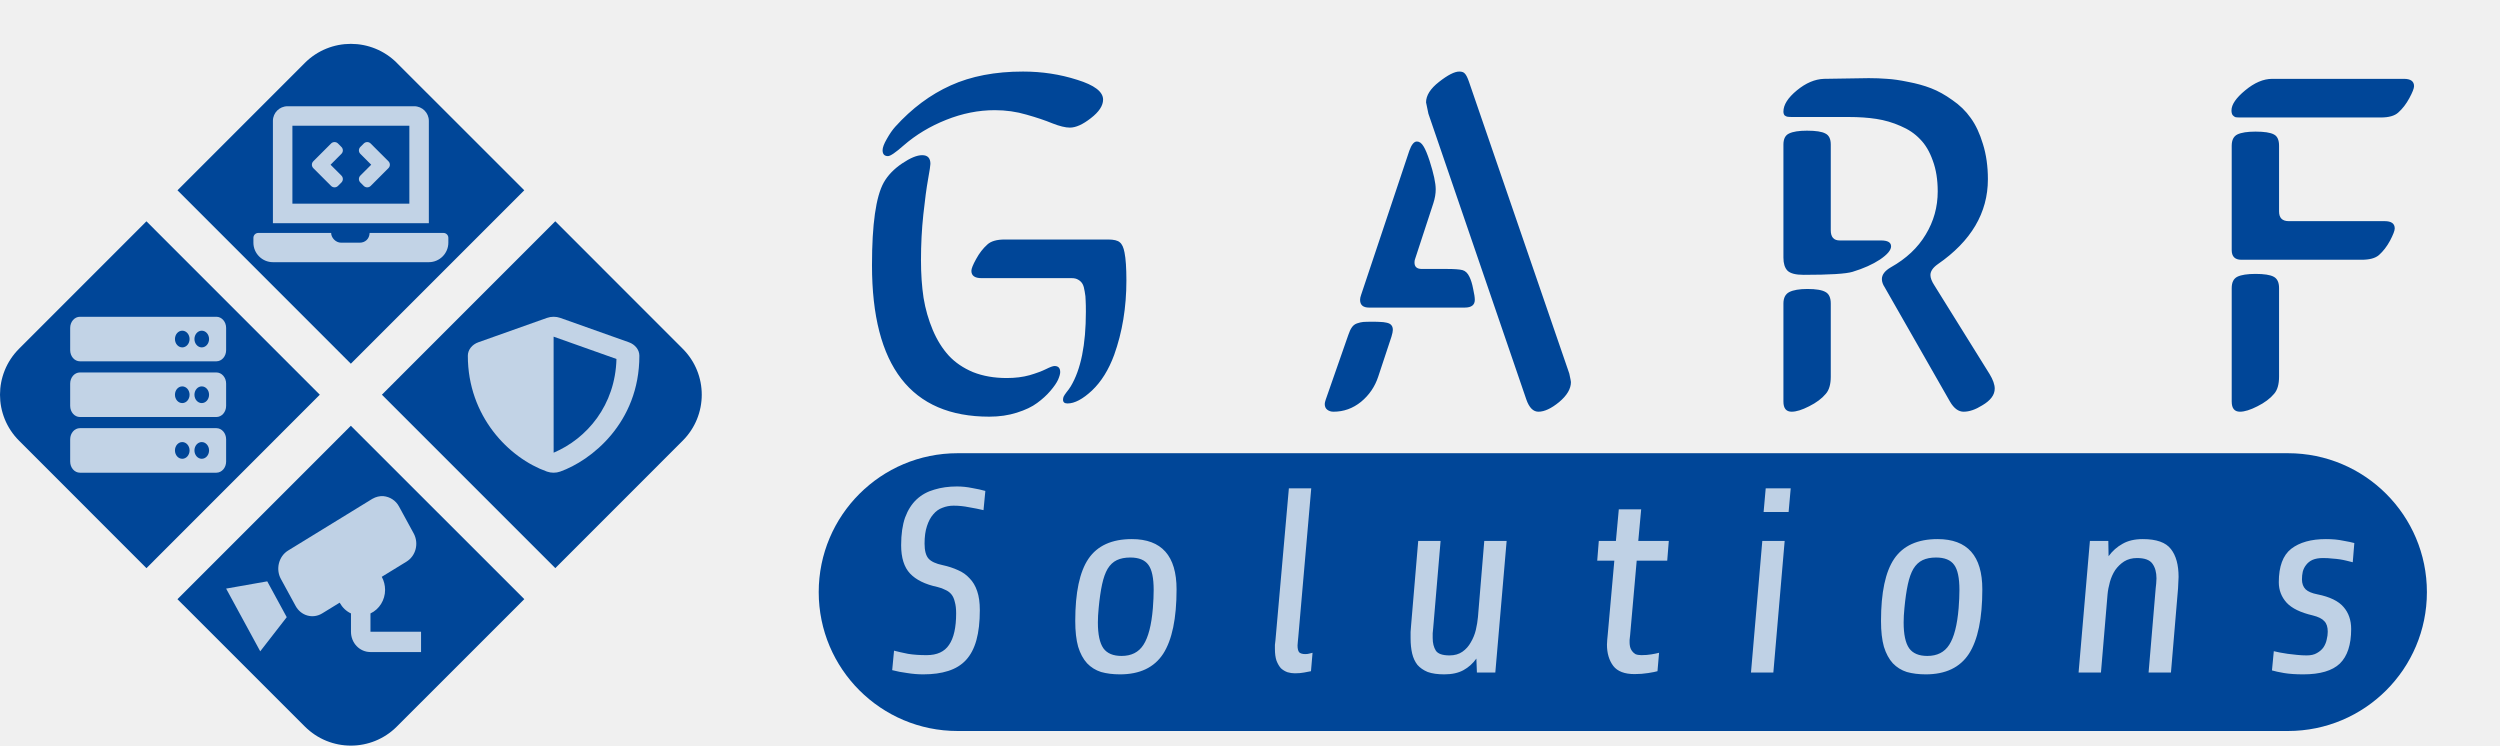
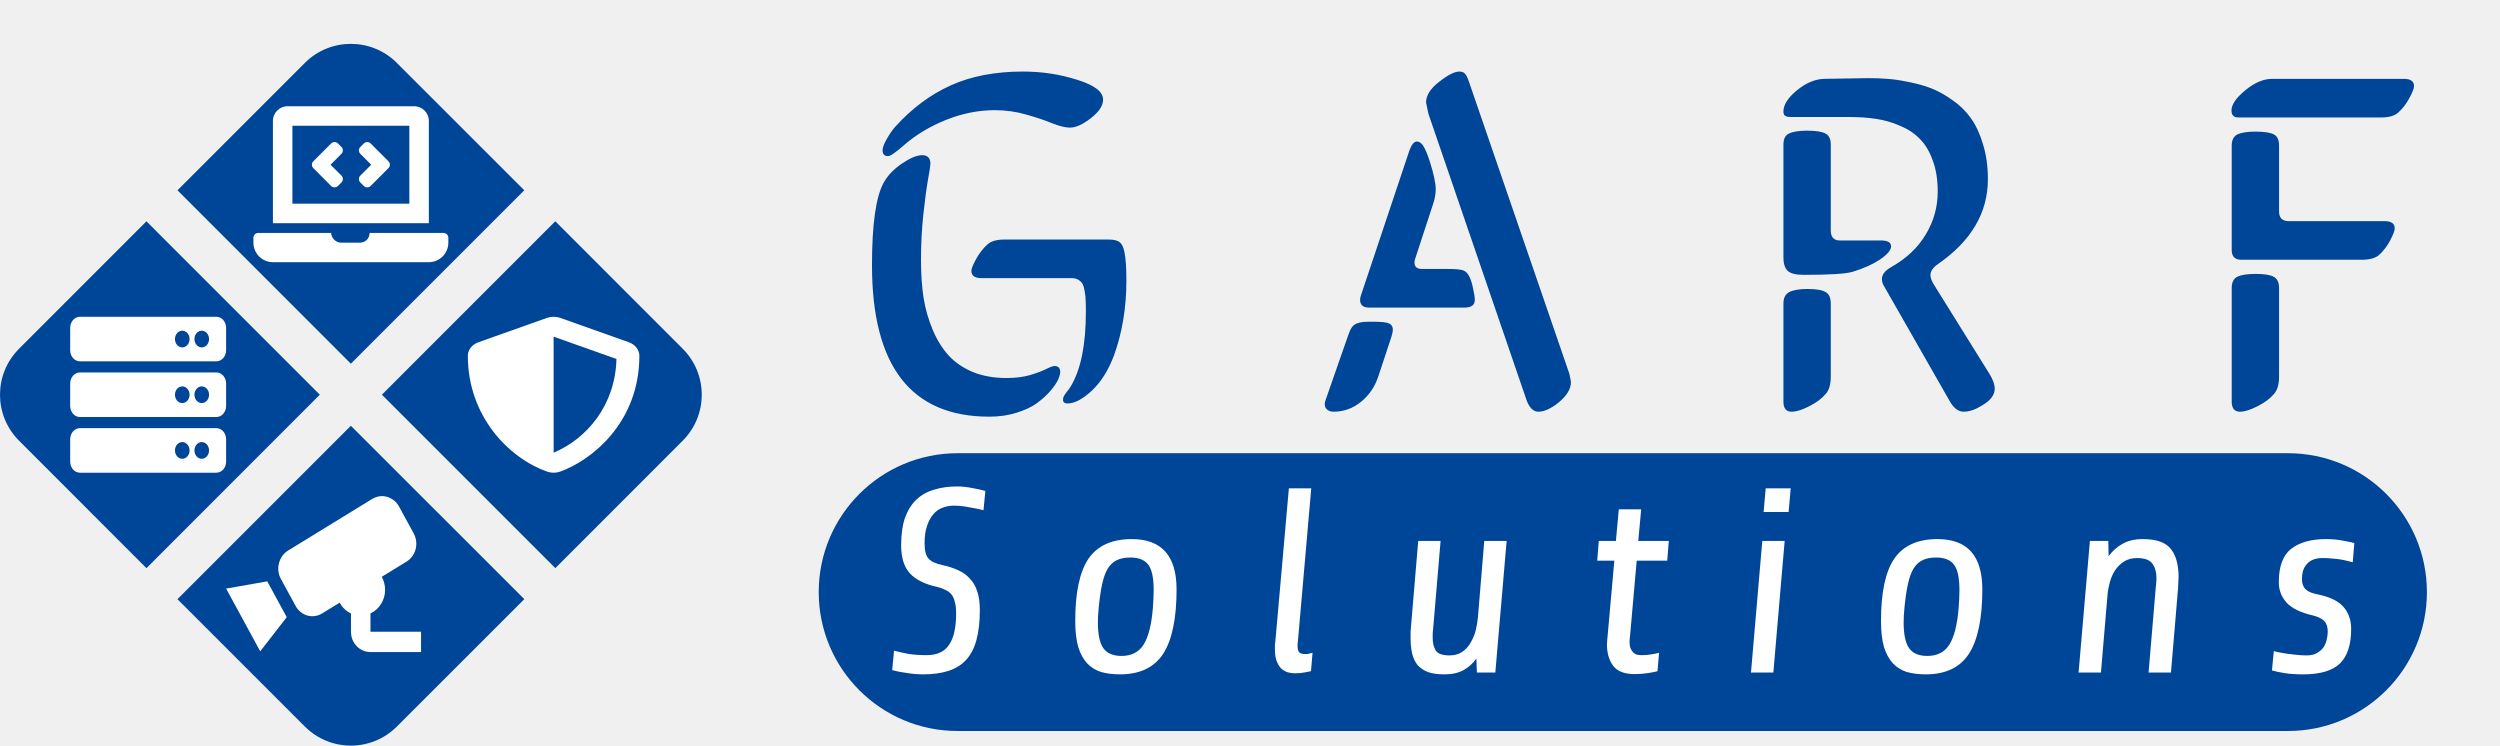
<svg xmlns="http://www.w3.org/2000/svg" width="171" height="51" viewBox="0 0 171 51" fill="none">
  <rect x="56" y="31" width="110" height="19" rx="9.5" fill="#004698" />
-   <path d="M67.02 41.734C67.02 42.538 66.942 43.222 66.786 43.786C66.63 44.35 66.39 44.806 66.066 45.154C65.754 45.49 65.352 45.736 64.86 45.892C64.38 46.048 63.81 46.126 63.15 46.126C62.79 46.126 62.424 46.096 62.052 46.036C61.68 45.988 61.338 45.922 61.026 45.838L61.152 44.506C61.428 44.578 61.746 44.65 62.106 44.722C62.466 44.782 62.892 44.812 63.384 44.812C64.092 44.812 64.602 44.578 64.914 44.11C65.238 43.642 65.4 42.922 65.4 41.95C65.4 41.638 65.37 41.38 65.31 41.176C65.262 40.96 65.184 40.786 65.076 40.654C64.968 40.522 64.83 40.42 64.662 40.348C64.506 40.264 64.326 40.198 64.122 40.15C63.282 39.97 62.658 39.664 62.25 39.232C61.842 38.8 61.638 38.152 61.638 37.288C61.638 36.544 61.728 35.914 61.908 35.398C62.1 34.882 62.364 34.468 62.7 34.156C63.036 33.844 63.438 33.622 63.906 33.49C64.374 33.346 64.89 33.274 65.454 33.274C65.802 33.274 66.15 33.31 66.498 33.382C66.846 33.442 67.146 33.508 67.398 33.58L67.272 34.894C66.972 34.822 66.642 34.756 66.282 34.696C65.934 34.624 65.58 34.588 65.22 34.588C64.956 34.588 64.704 34.636 64.464 34.732C64.224 34.816 64.014 34.966 63.834 35.182C63.654 35.386 63.51 35.656 63.402 35.992C63.294 36.316 63.24 36.712 63.24 37.18C63.24 37.66 63.33 38.002 63.51 38.206C63.69 38.41 64.014 38.56 64.482 38.656C64.866 38.74 65.214 38.854 65.526 38.998C65.838 39.13 66.102 39.316 66.318 39.556C66.546 39.784 66.72 40.078 66.84 40.438C66.96 40.786 67.02 41.218 67.02 41.734ZM80.477 40.312C80.477 42.304 80.171 43.774 79.559 44.722C78.947 45.658 77.963 46.126 76.607 46.126C76.127 46.126 75.695 46.072 75.311 45.964C74.939 45.844 74.621 45.646 74.357 45.37C74.093 45.082 73.889 44.704 73.745 44.236C73.613 43.768 73.547 43.18 73.547 42.472C73.547 40.528 73.847 39.112 74.447 38.224C75.059 37.324 76.049 36.874 77.417 36.874C79.457 36.874 80.477 38.02 80.477 40.312ZM78.857 41.59C78.893 41.122 78.911 40.708 78.911 40.348C78.911 39.532 78.791 38.962 78.551 38.638C78.311 38.302 77.897 38.134 77.309 38.134C76.949 38.134 76.643 38.194 76.391 38.314C76.139 38.434 75.929 38.632 75.761 38.908C75.605 39.172 75.479 39.526 75.383 39.97C75.287 40.414 75.209 40.954 75.149 41.59C75.113 41.95 75.095 42.28 75.095 42.58C75.095 43.396 75.221 43.984 75.473 44.344C75.725 44.692 76.139 44.866 76.715 44.866C77.387 44.866 77.885 44.614 78.209 44.11C78.545 43.594 78.761 42.754 78.857 41.59ZM89.671 45.91C89.538 45.934 89.382 45.964 89.203 46C89.022 46.036 88.812 46.054 88.573 46.054C88.404 46.054 88.237 46.03 88.069 45.982C87.9 45.922 87.751 45.832 87.618 45.712C87.499 45.58 87.397 45.406 87.312 45.19C87.24 44.974 87.204 44.704 87.204 44.38C87.204 44.32 87.204 44.23 87.204 44.11C87.216 43.978 87.228 43.876 87.24 43.804L88.159 33.4H89.689L88.806 43.534C88.794 43.654 88.782 43.78 88.77 43.912C88.758 44.032 88.752 44.11 88.752 44.146C88.752 44.362 88.788 44.518 88.861 44.614C88.945 44.698 89.088 44.74 89.293 44.74C89.388 44.74 89.478 44.728 89.562 44.704C89.659 44.68 89.731 44.662 89.778 44.65L89.671 45.91ZM98.536 37L98.032 42.94C98.02 43.072 98.008 43.198 97.996 43.318C97.996 43.426 97.996 43.534 97.996 43.642C97.996 43.99 98.068 44.278 98.212 44.506C98.356 44.722 98.668 44.83 99.148 44.83C99.496 44.83 99.79 44.746 100.03 44.578C100.27 44.41 100.462 44.194 100.606 43.93C100.762 43.666 100.876 43.384 100.948 43.084C101.02 42.772 101.068 42.478 101.092 42.202L101.524 37H103.054L102.28 46H101.02L100.984 45.046C100.744 45.382 100.45 45.646 100.102 45.838C99.754 46.03 99.316 46.126 98.788 46.126C98.332 46.126 97.954 46.072 97.654 45.964C97.366 45.844 97.132 45.682 96.952 45.478C96.784 45.262 96.664 45.004 96.592 44.704C96.52 44.392 96.484 44.044 96.484 43.66C96.484 43.516 96.484 43.372 96.484 43.228C96.496 43.084 96.508 42.928 96.52 42.76L97.006 37H98.536ZM111.95 38.35L111.5 43.444C111.488 43.54 111.476 43.648 111.464 43.768C111.464 43.876 111.464 43.942 111.464 43.966C111.464 44.05 111.476 44.146 111.5 44.254C111.524 44.35 111.566 44.44 111.626 44.524C111.686 44.608 111.764 44.68 111.86 44.74C111.968 44.788 112.106 44.812 112.274 44.812C112.526 44.812 112.754 44.794 112.958 44.758C113.174 44.722 113.348 44.686 113.48 44.65L113.372 45.91C113.252 45.946 113.042 45.988 112.742 46.036C112.442 46.084 112.13 46.108 111.806 46.108C111.122 46.108 110.636 45.922 110.348 45.55C110.06 45.166 109.916 44.68 109.916 44.092C109.916 44.008 109.922 43.9 109.934 43.768C109.946 43.624 109.958 43.498 109.97 43.39L110.42 38.35H109.25L109.358 37H110.528L110.726 34.84H112.256L112.058 37H114.146L114.038 38.35H111.95ZM120.631 35.02L120.775 33.4H122.485L122.341 35.02H120.631ZM119.767 46L120.541 37H122.071L121.297 46H119.767ZM135.591 40.312C135.591 42.304 135.285 43.774 134.673 44.722C134.061 45.658 133.077 46.126 131.721 46.126C131.241 46.126 130.809 46.072 130.425 45.964C130.053 45.844 129.735 45.646 129.471 45.37C129.207 45.082 129.003 44.704 128.859 44.236C128.727 43.768 128.661 43.18 128.661 42.472C128.661 40.528 128.961 39.112 129.561 38.224C130.173 37.324 131.163 36.874 132.531 36.874C134.571 36.874 135.591 38.02 135.591 40.312ZM133.971 41.59C134.007 41.122 134.025 40.708 134.025 40.348C134.025 39.532 133.905 38.962 133.665 38.638C133.425 38.302 133.011 38.134 132.423 38.134C132.063 38.134 131.757 38.194 131.505 38.314C131.253 38.434 131.043 38.632 130.875 38.908C130.719 39.172 130.593 39.526 130.497 39.97C130.401 40.414 130.323 40.954 130.263 41.59C130.227 41.95 130.209 42.28 130.209 42.58C130.209 43.396 130.335 43.984 130.587 44.344C130.839 44.692 131.253 44.866 131.829 44.866C132.501 44.866 132.999 44.614 133.323 44.11C133.659 43.594 133.875 42.754 133.971 41.59ZM142.175 46L142.949 37H144.209L144.227 38.044C144.491 37.684 144.809 37.402 145.181 37.198C145.553 36.982 146.015 36.874 146.567 36.874C147.503 36.874 148.145 37.102 148.493 37.558C148.841 38.002 149.015 38.638 149.015 39.466C149.015 39.586 149.009 39.712 148.997 39.844C148.997 39.976 148.991 40.108 148.979 40.24L148.493 46H146.963L147.449 40.24C147.461 40.144 147.473 40.03 147.485 39.898C147.497 39.754 147.503 39.64 147.503 39.556C147.503 39.148 147.413 38.818 147.233 38.566C147.053 38.302 146.699 38.17 146.171 38.17C145.835 38.17 145.541 38.248 145.289 38.404C145.049 38.56 144.845 38.758 144.677 38.998C144.521 39.238 144.401 39.508 144.317 39.808C144.233 40.108 144.179 40.396 144.155 40.672L143.705 46H142.175ZM160.82 43.03C160.82 44.098 160.562 44.884 160.046 45.388C159.53 45.88 158.696 46.126 157.544 46.126C157.028 46.126 156.59 46.096 156.23 46.036C155.882 45.976 155.606 45.916 155.402 45.856L155.528 44.542C155.636 44.566 155.774 44.596 155.942 44.632C156.11 44.656 156.29 44.686 156.482 44.722C156.686 44.746 156.896 44.77 157.112 44.794C157.34 44.818 157.562 44.83 157.778 44.83C158.066 44.83 158.3 44.776 158.48 44.668C158.672 44.56 158.822 44.428 158.93 44.272C159.038 44.104 159.11 43.93 159.146 43.75C159.194 43.558 159.218 43.378 159.218 43.21C159.218 42.886 159.14 42.646 158.984 42.49C158.84 42.322 158.576 42.19 158.192 42.094C157.364 41.902 156.77 41.614 156.41 41.23C156.05 40.834 155.87 40.366 155.87 39.826C155.87 38.746 156.152 37.984 156.716 37.54C157.292 37.096 158.084 36.874 159.092 36.874C159.536 36.874 159.926 36.91 160.262 36.982C160.61 37.042 160.868 37.096 161.036 37.144L160.928 38.458C160.784 38.422 160.64 38.386 160.496 38.35C160.352 38.314 160.202 38.284 160.046 38.26C159.89 38.236 159.716 38.218 159.524 38.206C159.344 38.182 159.134 38.17 158.894 38.17C158.606 38.17 158.366 38.212 158.174 38.296C157.994 38.38 157.85 38.494 157.742 38.638C157.634 38.77 157.556 38.926 157.508 39.106C157.472 39.274 157.454 39.448 157.454 39.628C157.454 39.916 157.538 40.144 157.706 40.312C157.874 40.468 158.144 40.582 158.516 40.654C159.356 40.822 159.95 41.11 160.298 41.518C160.646 41.914 160.82 42.418 160.82 43.03Z" fill="#BFD1E5" />
+   <path d="M67.02 41.734C67.02 42.538 66.942 43.222 66.786 43.786C66.63 44.35 66.39 44.806 66.066 45.154C65.754 45.49 65.352 45.736 64.86 45.892C64.38 46.048 63.81 46.126 63.15 46.126C62.79 46.126 62.424 46.096 62.052 46.036C61.68 45.988 61.338 45.922 61.026 45.838L61.152 44.506C61.428 44.578 61.746 44.65 62.106 44.722C62.466 44.782 62.892 44.812 63.384 44.812C64.092 44.812 64.602 44.578 64.914 44.11C65.238 43.642 65.4 42.922 65.4 41.95C65.4 41.638 65.37 41.38 65.31 41.176C65.262 40.96 65.184 40.786 65.076 40.654C64.968 40.522 64.83 40.42 64.662 40.348C64.506 40.264 64.326 40.198 64.122 40.15C63.282 39.97 62.658 39.664 62.25 39.232C61.842 38.8 61.638 38.152 61.638 37.288C61.638 36.544 61.728 35.914 61.908 35.398C62.1 34.882 62.364 34.468 62.7 34.156C63.036 33.844 63.438 33.622 63.906 33.49C64.374 33.346 64.89 33.274 65.454 33.274C65.802 33.274 66.15 33.31 66.498 33.382C66.846 33.442 67.146 33.508 67.398 33.58L67.272 34.894C66.972 34.822 66.642 34.756 66.282 34.696C65.934 34.624 65.58 34.588 65.22 34.588C64.956 34.588 64.704 34.636 64.464 34.732C64.224 34.816 64.014 34.966 63.834 35.182C63.654 35.386 63.51 35.656 63.402 35.992C63.294 36.316 63.24 36.712 63.24 37.18C63.24 37.66 63.33 38.002 63.51 38.206C63.69 38.41 64.014 38.56 64.482 38.656C64.866 38.74 65.214 38.854 65.526 38.998C65.838 39.13 66.102 39.316 66.318 39.556C66.546 39.784 66.72 40.078 66.84 40.438C66.96 40.786 67.02 41.218 67.02 41.734ZM80.477 40.312C80.477 42.304 80.171 43.774 79.559 44.722C78.947 45.658 77.963 46.126 76.607 46.126C76.127 46.126 75.695 46.072 75.311 45.964C74.939 45.844 74.621 45.646 74.357 45.37C74.093 45.082 73.889 44.704 73.745 44.236C73.613 43.768 73.547 43.18 73.547 42.472C73.547 40.528 73.847 39.112 74.447 38.224C75.059 37.324 76.049 36.874 77.417 36.874C79.457 36.874 80.477 38.02 80.477 40.312ZM78.857 41.59C78.893 41.122 78.911 40.708 78.911 40.348C78.911 39.532 78.791 38.962 78.551 38.638C78.311 38.302 77.897 38.134 77.309 38.134C76.949 38.134 76.643 38.194 76.391 38.314C76.139 38.434 75.929 38.632 75.761 38.908C75.605 39.172 75.479 39.526 75.383 39.97C75.287 40.414 75.209 40.954 75.149 41.59C75.113 41.95 75.095 42.28 75.095 42.58C75.095 43.396 75.221 43.984 75.473 44.344C75.725 44.692 76.139 44.866 76.715 44.866C77.387 44.866 77.885 44.614 78.209 44.11C78.545 43.594 78.761 42.754 78.857 41.59ZM89.671 45.91C89.538 45.934 89.382 45.964 89.203 46C89.022 46.036 88.812 46.054 88.573 46.054C88.404 46.054 88.237 46.03 88.069 45.982C87.9 45.922 87.751 45.832 87.618 45.712C87.499 45.58 87.397 45.406 87.312 45.19C87.24 44.974 87.204 44.704 87.204 44.38C87.204 44.32 87.204 44.23 87.204 44.11C87.216 43.978 87.228 43.876 87.24 43.804L88.159 33.4H89.689L88.806 43.534C88.794 43.654 88.782 43.78 88.77 43.912C88.758 44.032 88.752 44.11 88.752 44.146C88.752 44.362 88.788 44.518 88.861 44.614C88.945 44.698 89.088 44.74 89.293 44.74C89.388 44.74 89.478 44.728 89.562 44.704C89.659 44.68 89.731 44.662 89.778 44.65L89.671 45.91ZM98.536 37L98.032 42.94C98.02 43.072 98.008 43.198 97.996 43.318C97.996 43.426 97.996 43.534 97.996 43.642C97.996 43.99 98.068 44.278 98.212 44.506C98.356 44.722 98.668 44.83 99.148 44.83C99.496 44.83 99.79 44.746 100.03 44.578C100.27 44.41 100.462 44.194 100.606 43.93C100.762 43.666 100.876 43.384 100.948 43.084C101.02 42.772 101.068 42.478 101.092 42.202L101.524 37H103.054L102.28 46H101.02L100.984 45.046C100.744 45.382 100.45 45.646 100.102 45.838C99.754 46.03 99.316 46.126 98.788 46.126C98.332 46.126 97.954 46.072 97.654 45.964C97.366 45.844 97.132 45.682 96.952 45.478C96.784 45.262 96.664 45.004 96.592 44.704C96.52 44.392 96.484 44.044 96.484 43.66C96.484 43.516 96.484 43.372 96.484 43.228C96.496 43.084 96.508 42.928 96.52 42.76L97.006 37H98.536ZM111.95 38.35L111.5 43.444C111.488 43.54 111.476 43.648 111.464 43.768C111.464 43.876 111.464 43.942 111.464 43.966C111.464 44.05 111.476 44.146 111.5 44.254C111.524 44.35 111.566 44.44 111.626 44.524C111.686 44.608 111.764 44.68 111.86 44.74C111.968 44.788 112.106 44.812 112.274 44.812C112.526 44.812 112.754 44.794 112.958 44.758C113.174 44.722 113.348 44.686 113.48 44.65L113.372 45.91C113.252 45.946 113.042 45.988 112.742 46.036C112.442 46.084 112.13 46.108 111.806 46.108C111.122 46.108 110.636 45.922 110.348 45.55C110.06 45.166 109.916 44.68 109.916 44.092C109.916 44.008 109.922 43.9 109.934 43.768C109.946 43.624 109.958 43.498 109.97 43.39L110.42 38.35H109.25L109.358 37H110.528L110.726 34.84H112.256L112.058 37H114.146L114.038 38.35H111.95ZM120.631 35.02L120.775 33.4H122.485L122.341 35.02H120.631ZM119.767 46L120.541 37H122.071L121.297 46H119.767ZM135.591 40.312C135.591 42.304 135.285 43.774 134.673 44.722C134.061 45.658 133.077 46.126 131.721 46.126C131.241 46.126 130.809 46.072 130.425 45.964C130.053 45.844 129.735 45.646 129.471 45.37C129.207 45.082 129.003 44.704 128.859 44.236C128.727 43.768 128.661 43.18 128.661 42.472C128.661 40.528 128.961 39.112 129.561 38.224C130.173 37.324 131.163 36.874 132.531 36.874C134.571 36.874 135.591 38.02 135.591 40.312ZM133.971 41.59C134.007 41.122 134.025 40.708 134.025 40.348C134.025 39.532 133.905 38.962 133.665 38.638C133.425 38.302 133.011 38.134 132.423 38.134C132.063 38.134 131.757 38.194 131.505 38.314C131.253 38.434 131.043 38.632 130.875 38.908C130.719 39.172 130.593 39.526 130.497 39.97C130.401 40.414 130.323 40.954 130.263 41.59C130.227 41.95 130.209 42.28 130.209 42.58C130.209 43.396 130.335 43.984 130.587 44.344C130.839 44.692 131.253 44.866 131.829 44.866C132.501 44.866 132.999 44.614 133.323 44.11C133.659 43.594 133.875 42.754 133.971 41.59ZM142.175 46L142.949 37H144.209L144.227 38.044C144.491 37.684 144.809 37.402 145.181 37.198C145.553 36.982 146.015 36.874 146.567 36.874C147.503 36.874 148.145 37.102 148.493 37.558C148.841 38.002 149.015 38.638 149.015 39.466C149.015 39.586 149.009 39.712 148.997 39.844C148.997 39.976 148.991 40.108 148.979 40.24L148.493 46H146.963L147.449 40.24C147.461 40.144 147.473 40.03 147.485 39.898C147.497 39.754 147.503 39.64 147.503 39.556C147.503 39.148 147.413 38.818 147.233 38.566C147.053 38.302 146.699 38.17 146.171 38.17C145.835 38.17 145.541 38.248 145.289 38.404C145.049 38.56 144.845 38.758 144.677 38.998C144.521 39.238 144.401 39.508 144.317 39.808C144.233 40.108 144.179 40.396 144.155 40.672L143.705 46H142.175ZM160.82 43.03C160.82 44.098 160.562 44.884 160.046 45.388C159.53 45.88 158.696 46.126 157.544 46.126C157.028 46.126 156.59 46.096 156.23 46.036C155.882 45.976 155.606 45.916 155.402 45.856L155.528 44.542C155.636 44.566 155.774 44.596 155.942 44.632C156.11 44.656 156.29 44.686 156.482 44.722C156.686 44.746 156.896 44.77 157.112 44.794C157.34 44.818 157.562 44.83 157.778 44.83C158.066 44.83 158.3 44.776 158.48 44.668C158.672 44.56 158.822 44.428 158.93 44.272C159.038 44.104 159.11 43.93 159.146 43.75C159.194 43.558 159.218 43.378 159.218 43.21C159.218 42.886 159.14 42.646 158.984 42.49C158.84 42.322 158.576 42.19 158.192 42.094C157.364 41.902 156.77 41.614 156.41 41.23C156.05 40.834 155.87 40.366 155.87 39.826C155.87 38.746 156.152 37.984 156.716 37.54C157.292 37.096 158.084 36.874 159.092 36.874C159.536 36.874 159.926 36.91 160.262 36.982C160.61 37.042 160.868 37.096 161.036 37.144L160.928 38.458C160.784 38.422 160.64 38.386 160.496 38.35C160.352 38.314 160.202 38.284 160.046 38.26C159.89 38.236 159.716 38.218 159.524 38.206C159.344 38.182 159.134 38.17 158.894 38.17C158.606 38.17 158.366 38.212 158.174 38.296C157.994 38.38 157.85 38.494 157.742 38.638C157.634 38.77 157.556 38.926 157.508 39.106C157.472 39.274 157.454 39.448 157.454 39.628C157.454 39.916 157.538 40.144 157.706 40.312C157.874 40.468 158.144 40.582 158.516 40.654C159.356 40.822 159.95 41.11 160.298 41.518C160.646 41.914 160.82 42.418 160.82 43.03Z" fill="white" />
  <path d="M63.64 11.21C63.64 11.317 63.586 11.672 63.478 12.273C63.371 12.864 63.264 13.665 63.156 14.674C63.049 15.673 62.995 16.715 62.995 17.8C62.995 18.735 63.054 19.594 63.172 20.378C63.301 21.152 63.511 21.882 63.801 22.57C64.091 23.257 64.456 23.843 64.897 24.326C65.337 24.799 65.89 25.175 66.556 25.454C67.233 25.723 68.001 25.857 68.86 25.857C69.44 25.857 69.961 25.793 70.423 25.664C70.896 25.524 71.272 25.384 71.551 25.245C71.831 25.105 72.024 25.035 72.131 25.035C72.389 25.035 72.518 25.175 72.518 25.454C72.518 25.572 72.47 25.744 72.373 25.97C72.276 26.185 72.099 26.442 71.841 26.743C71.594 27.033 71.293 27.307 70.939 27.565C70.595 27.823 70.133 28.043 69.553 28.226C68.984 28.408 68.356 28.5 67.668 28.5C62.318 28.5 59.644 25.046 59.644 18.139C59.644 15.335 59.912 13.45 60.449 12.483C60.728 11.989 61.148 11.554 61.706 11.178C62.265 10.802 62.721 10.614 63.076 10.614C63.452 10.614 63.64 10.812 63.64 11.21ZM73.308 19.025H67.136C66.674 19.025 66.443 18.858 66.443 18.525C66.443 18.375 66.551 18.106 66.766 17.72C66.981 17.322 67.238 16.989 67.539 16.721C67.786 16.495 68.184 16.382 68.731 16.382H75.789C76.186 16.382 76.455 16.447 76.595 16.576C76.745 16.694 76.853 16.925 76.917 17.269C77.003 17.698 77.046 18.337 77.046 19.186C77.046 21.023 76.767 22.72 76.208 24.278C75.832 25.298 75.327 26.109 74.693 26.711C74.06 27.302 73.501 27.597 73.018 27.597C72.814 27.597 72.711 27.511 72.711 27.339C72.711 27.253 72.728 27.178 72.76 27.114C72.792 27.049 72.856 26.953 72.953 26.824C73.061 26.695 73.157 26.561 73.243 26.421C73.931 25.271 74.274 23.574 74.274 21.329C74.274 20.996 74.269 20.738 74.258 20.556C74.258 20.362 74.237 20.158 74.194 19.943C74.162 19.718 74.113 19.546 74.049 19.428C73.984 19.31 73.888 19.213 73.759 19.138C73.641 19.062 73.49 19.025 73.308 19.025ZM75.451 6.811C75.451 7.23 75.171 7.654 74.613 8.084C74.065 8.514 73.587 8.729 73.179 8.729C72.878 8.729 72.481 8.632 71.986 8.438C71.492 8.234 70.901 8.036 70.214 7.842C69.526 7.638 68.801 7.536 68.039 7.536C66.932 7.536 65.826 7.756 64.719 8.197C63.613 8.637 62.641 9.223 61.803 9.953C61.255 10.437 60.9 10.678 60.739 10.678C60.492 10.678 60.369 10.544 60.369 10.275C60.369 10.093 60.465 9.835 60.659 9.502C60.852 9.158 61.045 8.879 61.239 8.664C62.377 7.407 63.64 6.467 65.025 5.844C66.422 5.21 68.071 4.894 69.972 4.894C71.272 4.894 72.507 5.082 73.678 5.458C74.86 5.823 75.451 6.274 75.451 6.811ZM95.173 23.037L94.271 25.76C94.045 26.448 93.653 27.023 93.095 27.484C92.536 27.936 91.908 28.161 91.21 28.161C91.038 28.161 90.893 28.113 90.774 28.016C90.667 27.93 90.613 27.801 90.613 27.629C90.613 27.565 90.635 27.468 90.678 27.339L92.225 22.908C92.3 22.683 92.38 22.511 92.466 22.393C92.552 22.264 92.67 22.172 92.821 22.119C92.982 22.065 93.122 22.033 93.24 22.022C93.369 22.011 93.584 22.006 93.884 22.006C94.131 22.006 94.314 22.011 94.432 22.022C94.55 22.022 94.685 22.038 94.835 22.07C94.996 22.102 95.109 22.162 95.173 22.248C95.238 22.323 95.27 22.43 95.27 22.57C95.27 22.666 95.238 22.822 95.173 23.037ZM100.475 5.586L107.339 25.551C107.414 25.895 107.452 26.088 107.452 26.131C107.452 26.593 107.183 27.049 106.646 27.5C106.109 27.941 105.636 28.161 105.228 28.161C104.874 28.161 104.6 27.887 104.406 27.339L97.703 7.778C97.596 7.294 97.542 7.037 97.542 7.004C97.542 6.532 97.837 6.064 98.428 5.603C99.03 5.13 99.492 4.894 99.814 4.894C99.997 4.894 100.125 4.942 100.201 5.039C100.287 5.125 100.378 5.307 100.475 5.586ZM100.185 21.039H93.643C93.234 21.039 93.03 20.862 93.03 20.507C93.03 20.411 93.052 20.303 93.095 20.185L96.398 10.308C96.548 9.889 96.72 9.679 96.914 9.679C97.085 9.679 97.236 9.787 97.365 10.002C97.494 10.206 97.633 10.539 97.784 11.001C98.063 11.871 98.203 12.521 98.203 12.95C98.203 13.251 98.149 13.568 98.041 13.901L96.785 17.736C96.763 17.79 96.752 17.865 96.752 17.961C96.752 18.252 96.919 18.396 97.252 18.396H98.928C99.476 18.396 99.846 18.423 100.04 18.477C100.233 18.531 100.389 18.681 100.507 18.928C100.614 19.143 100.7 19.422 100.765 19.766C100.84 20.099 100.877 20.346 100.877 20.507C100.877 20.862 100.646 21.039 100.185 21.039ZM132.54 13.095C132.54 12.29 132.427 11.586 132.202 10.984C131.987 10.372 131.697 9.883 131.332 9.518C130.977 9.142 130.531 8.841 129.994 8.616C129.457 8.379 128.904 8.218 128.334 8.132C127.776 8.046 127.147 8.003 126.449 8.003H122.614C122.475 8.003 122.362 7.998 122.276 7.987C122.201 7.977 122.131 7.944 122.066 7.891C122.013 7.826 121.986 7.74 121.986 7.633C121.986 7.171 122.292 6.688 122.904 6.183C123.517 5.678 124.134 5.415 124.757 5.393L127.819 5.345C128.259 5.345 128.678 5.361 129.076 5.393C129.473 5.415 129.957 5.484 130.526 5.603C131.095 5.71 131.616 5.855 132.089 6.038C132.562 6.22 133.045 6.489 133.539 6.843C134.044 7.187 134.463 7.595 134.796 8.068C135.14 8.541 135.419 9.137 135.634 9.856C135.859 10.576 135.972 11.377 135.972 12.257C135.972 14.556 134.828 16.495 132.54 18.074C132.207 18.311 132.041 18.558 132.041 18.815C132.041 19.009 132.132 19.245 132.314 19.524L136.085 25.583C136.321 25.97 136.439 26.303 136.439 26.582C136.439 27.012 136.155 27.393 135.585 27.726C135.124 28.016 134.699 28.161 134.312 28.161C133.958 28.161 133.646 27.93 133.378 27.468L128.915 19.653C128.786 19.46 128.721 19.272 128.721 19.089C128.721 18.789 128.925 18.52 129.333 18.284C130.386 17.693 131.181 16.946 131.718 16.044C132.266 15.142 132.54 14.159 132.54 13.095ZM121.986 17.623V9.889C121.986 9.502 122.115 9.25 122.373 9.131C122.641 9.002 123.049 8.938 123.597 8.938C124.199 8.938 124.618 9.002 124.854 9.131C125.101 9.25 125.225 9.502 125.225 9.889V15.754C125.225 16.216 125.429 16.447 125.837 16.447H128.657C129.119 16.447 129.35 16.581 129.35 16.85C129.35 17.107 129.097 17.408 128.592 17.752C128.087 18.085 127.464 18.364 126.723 18.59C126.272 18.73 125.155 18.799 123.372 18.799C122.824 18.799 122.453 18.703 122.26 18.509C122.077 18.316 121.986 18.02 121.986 17.623ZM125.225 20.765V25.76C125.225 26.287 125.112 26.679 124.886 26.936C124.618 27.259 124.236 27.544 123.742 27.791C123.259 28.038 122.861 28.161 122.55 28.161C122.174 28.161 121.986 27.93 121.986 27.468V20.765C121.986 20.378 122.12 20.115 122.389 19.976C122.668 19.836 123.082 19.766 123.629 19.766C124.22 19.766 124.634 19.836 124.87 19.976C125.106 20.105 125.225 20.368 125.225 20.765ZM155.421 5.393H164.428C164.89 5.393 165.121 5.56 165.121 5.893C165.121 6.043 165.014 6.317 164.799 6.714C164.584 7.112 164.332 7.439 164.042 7.697C163.794 7.923 163.397 8.036 162.849 8.036H153.278C153.117 8.036 152.999 8.03 152.923 8.02C152.848 7.998 152.778 7.95 152.714 7.875C152.66 7.799 152.633 7.692 152.633 7.552C152.633 7.155 152.945 6.698 153.568 6.183C154.202 5.656 154.819 5.393 155.421 5.393ZM152.649 27.468V19.702C152.649 19.315 152.778 19.057 153.036 18.928C153.305 18.799 153.718 18.735 154.277 18.735C154.868 18.735 155.281 18.799 155.518 18.928C155.765 19.057 155.888 19.315 155.888 19.702V25.76C155.888 26.287 155.775 26.679 155.55 26.936C155.281 27.259 154.9 27.544 154.406 27.791C153.922 28.038 153.525 28.161 153.213 28.161C152.837 28.161 152.649 27.93 152.649 27.468ZM152.649 17.107V9.969C152.649 9.583 152.778 9.325 153.036 9.196C153.305 9.067 153.718 9.002 154.277 9.002C154.878 9.002 155.297 9.067 155.534 9.196C155.77 9.314 155.888 9.572 155.888 9.969V14.465C155.888 14.905 156.108 15.126 156.549 15.126H163.107C163.569 15.126 163.8 15.292 163.8 15.625C163.8 15.775 163.692 16.055 163.478 16.463C163.263 16.86 163.01 17.188 162.72 17.446C162.473 17.661 162.076 17.768 161.528 17.768H153.31C152.87 17.768 152.649 17.548 152.649 17.107Z" fill="#004698" />
  <path d="M27.148 4.305C25.408 2.565 22.589 2.565 20.849 4.305L12.14 13.016L23.998 24.878L35.86 13.016L27.145 4.305H27.148ZM37.978 15.137L26.122 26.998L37.984 38.86L46.695 30.145C48.435 28.405 48.435 25.589 46.695 23.852L37.984 15.137H37.978ZM35.86 40.978L23.998 29.122L12.137 40.984L20.852 49.695C22.592 51.435 25.408 51.435 27.145 49.695L35.86 40.984V40.978ZM10.019 38.86L21.875 26.998L10.016 15.137L1.305 23.852C-0.435 25.592 -0.435 28.408 1.305 30.145L10.016 38.86H10.019Z" fill="#004698" />
-   <path d="M14.8 24.714H5.467C5.098 24.714 4.8 24.373 4.8 23.952V22.429C4.8 22.008 5.098 21.667 5.467 21.667H14.8C15.168 21.667 15.467 22.008 15.467 22.429V23.952C15.467 24.373 15.168 24.714 14.8 24.714ZM13.8 22.619C13.524 22.619 13.3 22.875 13.3 23.191C13.3 23.506 13.524 23.762 13.8 23.762C14.076 23.762 14.3 23.506 14.3 23.191C14.3 22.875 14.076 22.619 13.8 22.619ZM12.467 22.619C12.19 22.619 11.967 22.875 11.967 23.191C11.967 23.506 12.19 23.762 12.467 23.762C12.743 23.762 12.967 23.506 12.967 23.191C12.967 22.875 12.743 22.619 12.467 22.619ZM14.8 28.524H5.467C5.098 28.524 4.8 28.183 4.8 27.762V26.238C4.8 25.817 5.098 25.476 5.467 25.476H14.8C15.168 25.476 15.467 25.817 15.467 26.238V27.762C15.467 28.183 15.168 28.524 14.8 28.524ZM13.8 26.429C13.524 26.429 13.3 26.684 13.3 27C13.3 27.316 13.524 27.571 13.8 27.571C14.076 27.571 14.3 27.316 14.3 27C14.3 26.684 14.076 26.429 13.8 26.429ZM12.467 26.429C12.19 26.429 11.967 26.684 11.967 27C11.967 27.316 12.19 27.571 12.467 27.571C12.743 27.571 12.967 27.316 12.967 27C12.967 26.684 12.743 26.429 12.467 26.429ZM14.8 32.333H5.467C5.098 32.333 4.8 31.992 4.8 31.571V30.048C4.8 29.627 5.098 29.286 5.467 29.286H14.8C15.168 29.286 15.467 29.627 15.467 30.048V31.571C15.467 31.992 15.168 32.333 14.8 32.333ZM13.8 30.238C13.524 30.238 13.3 30.494 13.3 30.809C13.3 31.125 13.524 31.381 13.8 31.381C14.076 31.381 14.3 31.125 14.3 30.809C14.3 30.494 14.076 30.238 13.8 30.238ZM12.467 30.238C12.19 30.238 11.967 30.494 11.967 30.809C11.967 31.125 12.19 31.381 12.467 31.381C12.743 31.381 12.967 31.125 12.967 30.809C12.967 30.494 12.743 30.238 12.467 30.238Z" fill="white" fill-opacity="0.76" />
-   <path d="M22.647 12.718C22.777 12.848 22.988 12.848 23.118 12.718L23.354 12.482C23.484 12.352 23.484 12.141 23.354 12.011L22.61 11.267L23.353 10.523C23.484 10.392 23.484 10.181 23.353 10.051L23.118 9.815C22.988 9.685 22.777 9.685 22.646 9.815L21.431 11.031C21.301 11.161 21.301 11.372 21.431 11.502L22.647 12.718V12.718ZM24.647 12.482L24.882 12.718C25.013 12.848 25.224 12.848 25.354 12.718L26.569 11.502C26.7 11.372 26.7 11.161 26.569 11.031L25.354 9.816C25.224 9.685 25.013 9.685 24.882 9.816L24.647 10.051C24.517 10.181 24.517 10.393 24.647 10.523L25.391 11.267L24.647 12.011C24.517 12.141 24.517 12.352 24.647 12.482V12.482ZM30.333 15.933H25.282C25.267 16.346 24.976 16.6 24.6 16.6H23.333C22.944 16.6 22.645 16.236 22.651 15.933H17.667C17.483 15.933 17.333 16.083 17.333 16.267V16.6C17.333 17.333 17.933 17.933 18.667 17.933H29.333C30.067 17.933 30.667 17.333 30.667 16.6V16.267C30.667 16.083 30.517 15.933 30.333 15.933ZM29.333 8.267C29.333 7.717 28.883 7.267 28.333 7.267H19.667C19.117 7.267 18.667 7.717 18.667 8.267V15.267H29.333V8.267ZM28 13.933H20V8.6H28V13.933Z" fill="white" fill-opacity="0.76" />
-   <path d="M26.233 33.937C25.98 33.916 25.713 33.98 25.467 34.121L19.7 37.661C19.06 38.058 18.847 38.936 19.213 39.601L20.213 41.435C20.58 42.122 21.393 42.349 22.033 41.959L23.233 41.223C23.413 41.548 23.68 41.81 24.007 41.959V43.212C24.007 43.984 24.6 44.6 25.34 44.6H28.8V43.212H25.34V41.959C25.947 41.676 26.34 41.039 26.34 40.352C26.34 40.026 26.26 39.722 26.113 39.453L27.8 38.419C28.447 38.023 28.667 37.166 28.293 36.479L27.293 34.645C27.067 34.221 26.66 33.98 26.233 33.937ZM18.28 39.764L15.467 40.26L15.967 41.18L17.3 43.63L17.8 44.55L19.613 42.214L18.28 39.764Z" fill="white" fill-opacity="0.75" />
-   <path d="M43.012 23.41L38.319 21.743C38.176 21.693 38.023 21.667 37.868 21.667C37.713 21.667 37.56 21.693 37.417 21.743L32.724 23.41C32.286 23.564 32 23.929 32 24.333C32 28.469 34.799 31.328 37.414 32.257C37.703 32.359 38.028 32.359 38.316 32.257C40.411 31.513 43.733 28.944 43.733 24.333C43.733 23.929 43.447 23.564 43.012 23.41ZM37.869 30.965L37.867 23.027L42.166 24.554C42.086 27.708 40.16 29.994 37.869 30.965Z" fill="white" fill-opacity="0.76" />
+   <path d="M14.8 24.714H5.467C5.098 24.714 4.8 24.373 4.8 23.952V22.429C4.8 22.008 5.098 21.667 5.467 21.667H14.8C15.168 21.667 15.467 22.008 15.467 22.429V23.952C15.467 24.373 15.168 24.714 14.8 24.714ZM13.8 22.619C13.524 22.619 13.3 22.875 13.3 23.191C13.3 23.506 13.524 23.762 13.8 23.762C14.076 23.762 14.3 23.506 14.3 23.191C14.3 22.875 14.076 22.619 13.8 22.619ZM12.467 22.619C12.19 22.619 11.967 22.875 11.967 23.191C11.967 23.506 12.19 23.762 12.467 23.762C12.743 23.762 12.967 23.506 12.967 23.191C12.967 22.875 12.743 22.619 12.467 22.619ZM14.8 28.524H5.467C5.098 28.524 4.8 28.183 4.8 27.762V26.238C4.8 25.817 5.098 25.476 5.467 25.476H14.8C15.168 25.476 15.467 25.817 15.467 26.238V27.762C15.467 28.183 15.168 28.524 14.8 28.524ZM13.8 26.429C13.524 26.429 13.3 26.684 13.3 27C13.3 27.316 13.524 27.571 13.8 27.571C14.076 27.571 14.3 27.316 14.3 27C14.3 26.684 14.076 26.429 13.8 26.429ZM12.467 26.429C12.19 26.429 11.967 26.684 11.967 27C11.967 27.316 12.19 27.571 12.467 27.571C12.743 27.571 12.967 27.316 12.967 27C12.967 26.684 12.743 26.429 12.467 26.429ZM14.8 32.333H5.467C5.098 32.333 4.8 31.992 4.8 31.571V30.048C4.8 29.627 5.098 29.286 5.467 29.286H14.8C15.168 29.286 15.467 29.627 15.467 30.048V31.571C15.467 31.992 15.168 32.333 14.8 32.333ZM13.8 30.238C13.524 30.238 13.3 30.494 13.3 30.809C13.3 31.125 13.524 31.381 13.8 31.381C14.076 31.381 14.3 31.125 14.3 30.809C14.3 30.494 14.076 30.238 13.8 30.238ZM12.467 30.238C12.19 30.238 11.967 30.494 11.967 30.809C11.967 31.125 12.19 31.381 12.467 31.381C12.743 31.381 12.967 31.125 12.967 30.809C12.967 30.494 12.743 30.238 12.467 30.238Z" fill="white" />
+   <path d="M22.647 12.718C22.777 12.848 22.988 12.848 23.118 12.718L23.354 12.482C23.484 12.352 23.484 12.141 23.354 12.011L22.61 11.267L23.353 10.523C23.484 10.392 23.484 10.181 23.353 10.051L23.118 9.815C22.988 9.685 22.777 9.685 22.646 9.815L21.431 11.031C21.301 11.161 21.301 11.372 21.431 11.502L22.647 12.718V12.718ZM24.647 12.482L24.882 12.718C25.013 12.848 25.224 12.848 25.354 12.718L26.569 11.502C26.7 11.372 26.7 11.161 26.569 11.031L25.354 9.816C25.224 9.685 25.013 9.685 24.882 9.816L24.647 10.051C24.517 10.181 24.517 10.393 24.647 10.523L25.391 11.267L24.647 12.011C24.517 12.141 24.517 12.352 24.647 12.482V12.482ZM30.333 15.933H25.282C25.267 16.346 24.976 16.6 24.6 16.6H23.333C22.944 16.6 22.645 16.236 22.651 15.933H17.667C17.483 15.933 17.333 16.083 17.333 16.267V16.6C17.333 17.333 17.933 17.933 18.667 17.933H29.333C30.067 17.933 30.667 17.333 30.667 16.6V16.267C30.667 16.083 30.517 15.933 30.333 15.933ZM29.333 8.267C29.333 7.717 28.883 7.267 28.333 7.267H19.667C19.117 7.267 18.667 7.717 18.667 8.267V15.267H29.333V8.267ZM28 13.933H20V8.6H28V13.933Z" fill="white" />
+   <path d="M26.233 33.937C25.98 33.916 25.713 33.98 25.467 34.121L19.7 37.661C19.06 38.058 18.847 38.936 19.213 39.601L20.213 41.435C20.58 42.122 21.393 42.349 22.033 41.959L23.233 41.223C23.413 41.548 23.68 41.81 24.007 41.959V43.212C24.007 43.984 24.6 44.6 25.34 44.6H28.8V43.212H25.34V41.959C25.947 41.676 26.34 41.039 26.34 40.352C26.34 40.026 26.26 39.722 26.113 39.453L27.8 38.419C28.447 38.023 28.667 37.166 28.293 36.479L27.293 34.645C27.067 34.221 26.66 33.98 26.233 33.937ZM18.28 39.764L15.467 40.26L15.967 41.18L17.3 43.63L17.8 44.55L19.613 42.214L18.28 39.764Z" fill="white" />
+   <path d="M43.012 23.41L38.319 21.743C38.176 21.693 38.023 21.667 37.868 21.667C37.713 21.667 37.56 21.693 37.417 21.743L32.724 23.41C32.286 23.564 32 23.929 32 24.333C32 28.469 34.799 31.328 37.414 32.257C37.703 32.359 38.028 32.359 38.316 32.257C40.411 31.513 43.733 28.944 43.733 24.333C43.733 23.929 43.447 23.564 43.012 23.41ZM37.869 30.965L37.867 23.027L42.166 24.554C42.086 27.708 40.16 29.994 37.869 30.965Z" fill="white" />
</svg>
